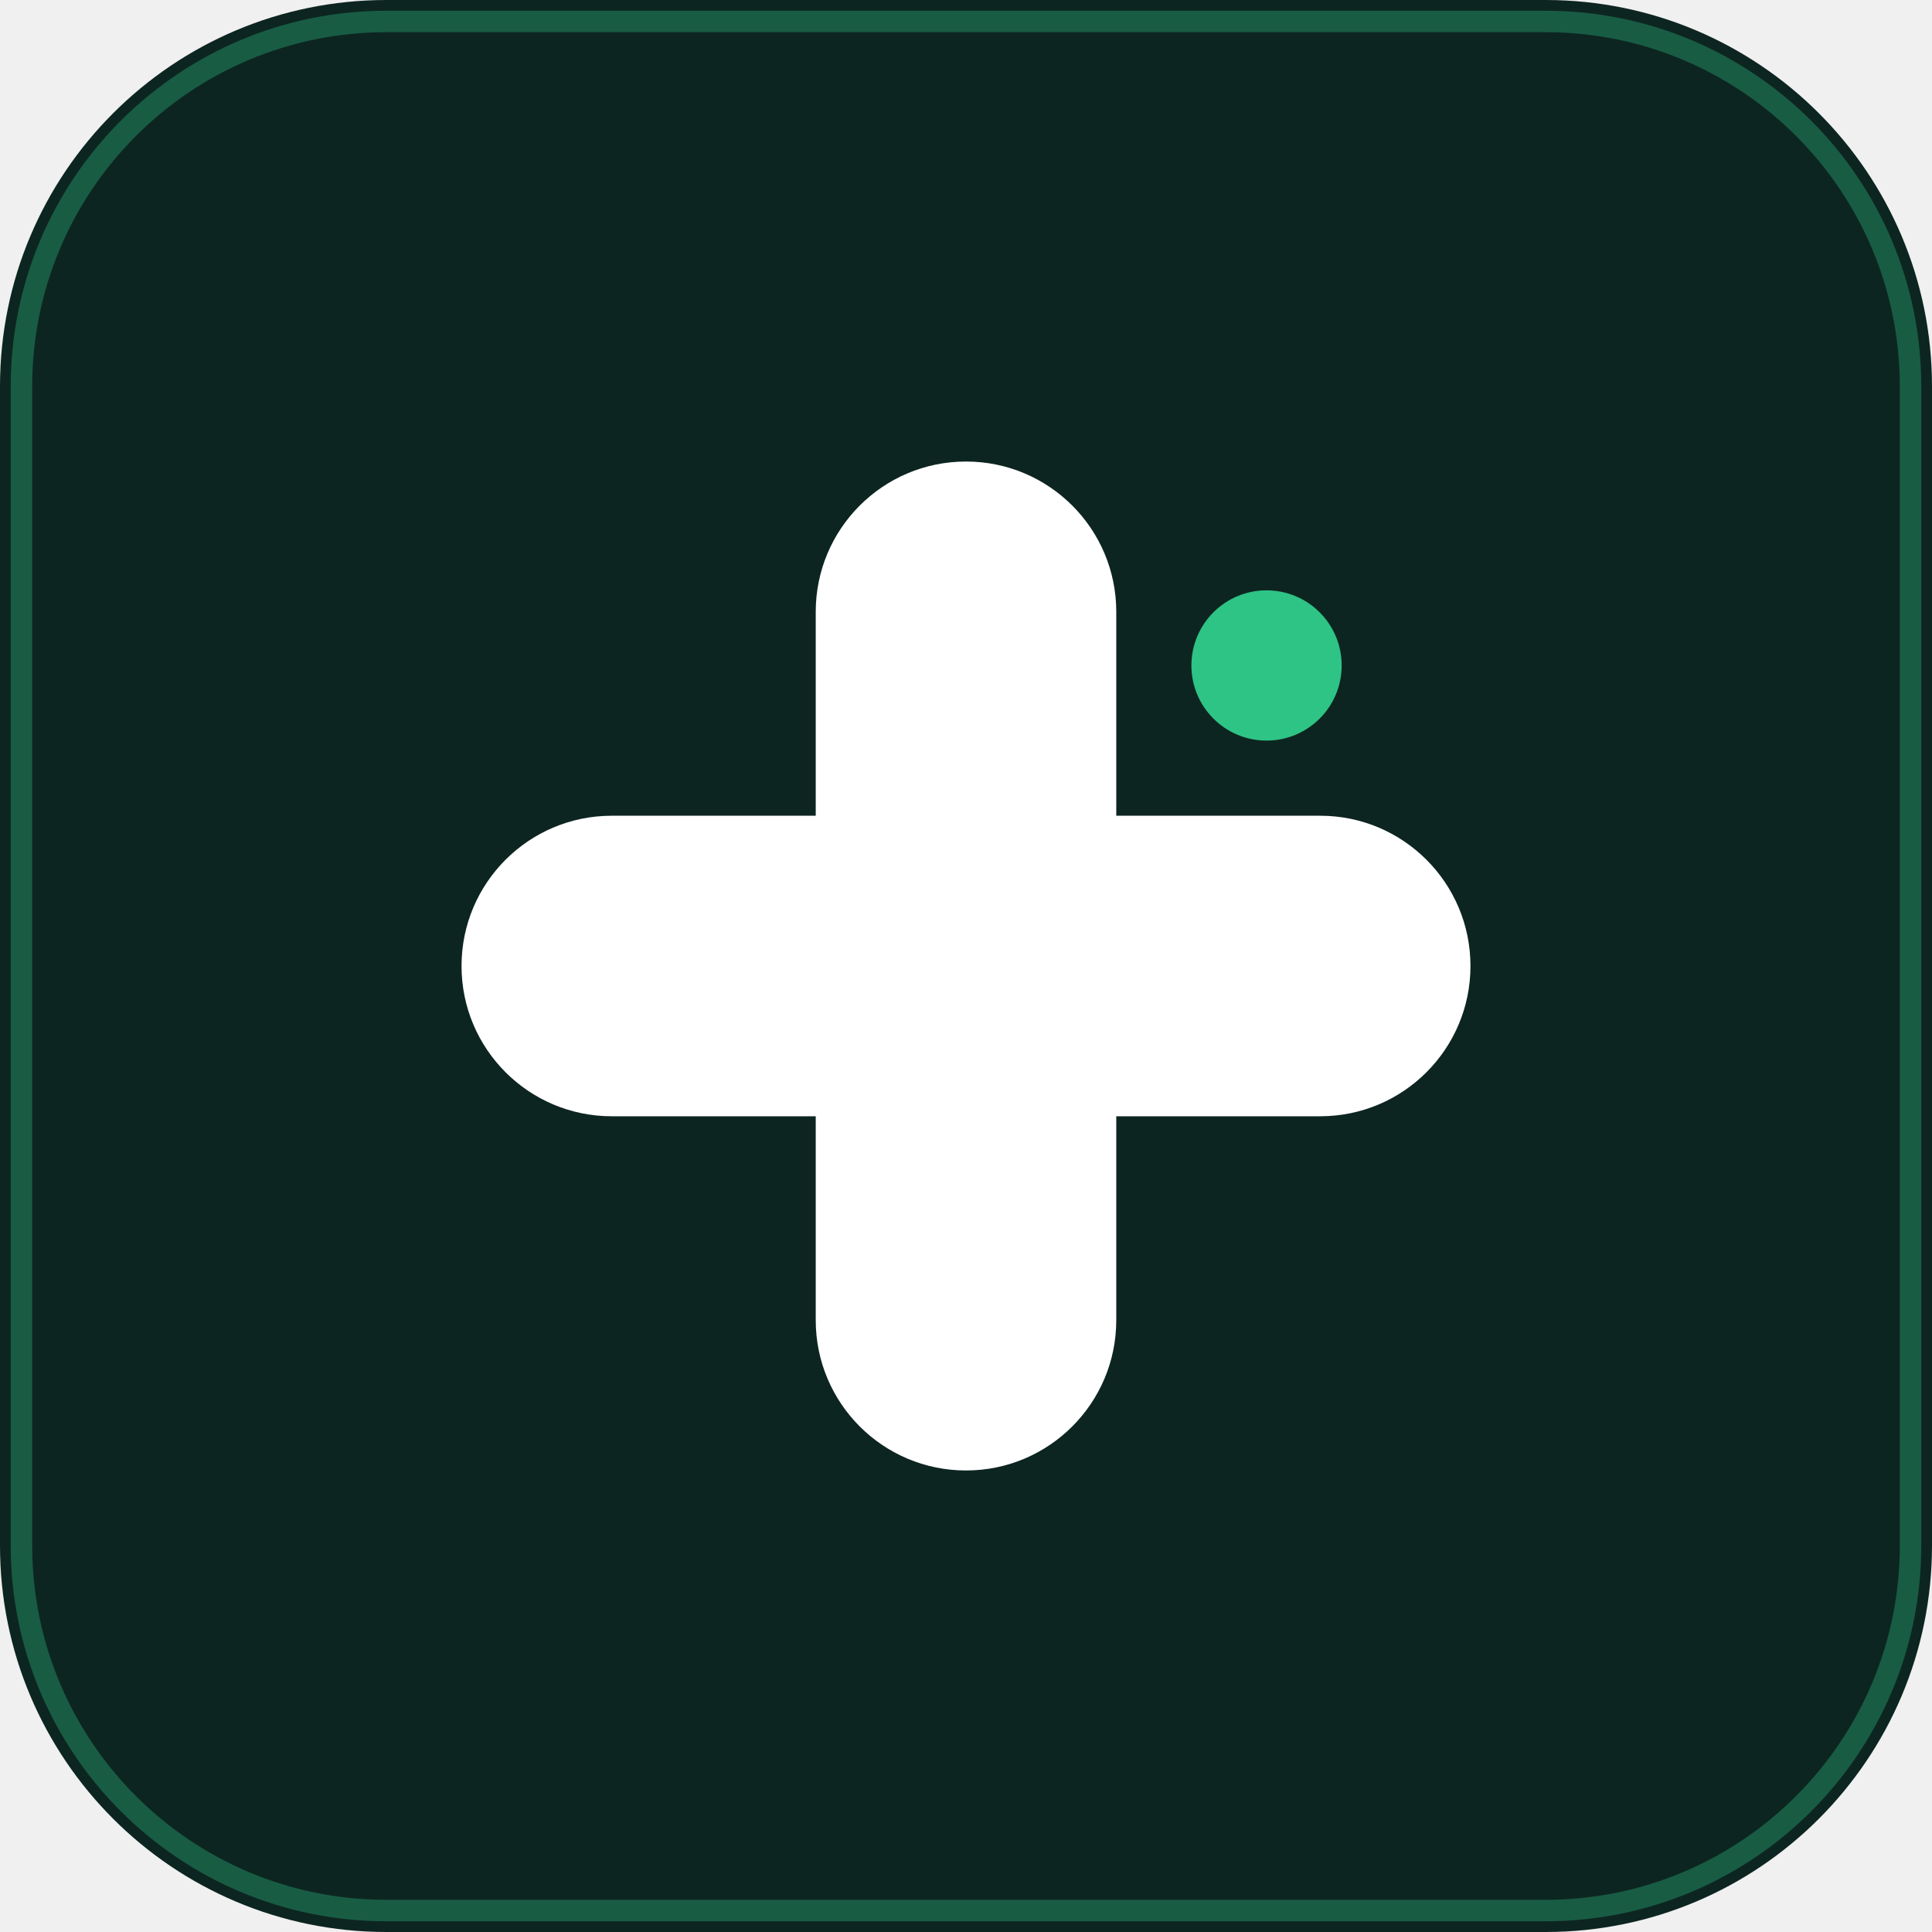
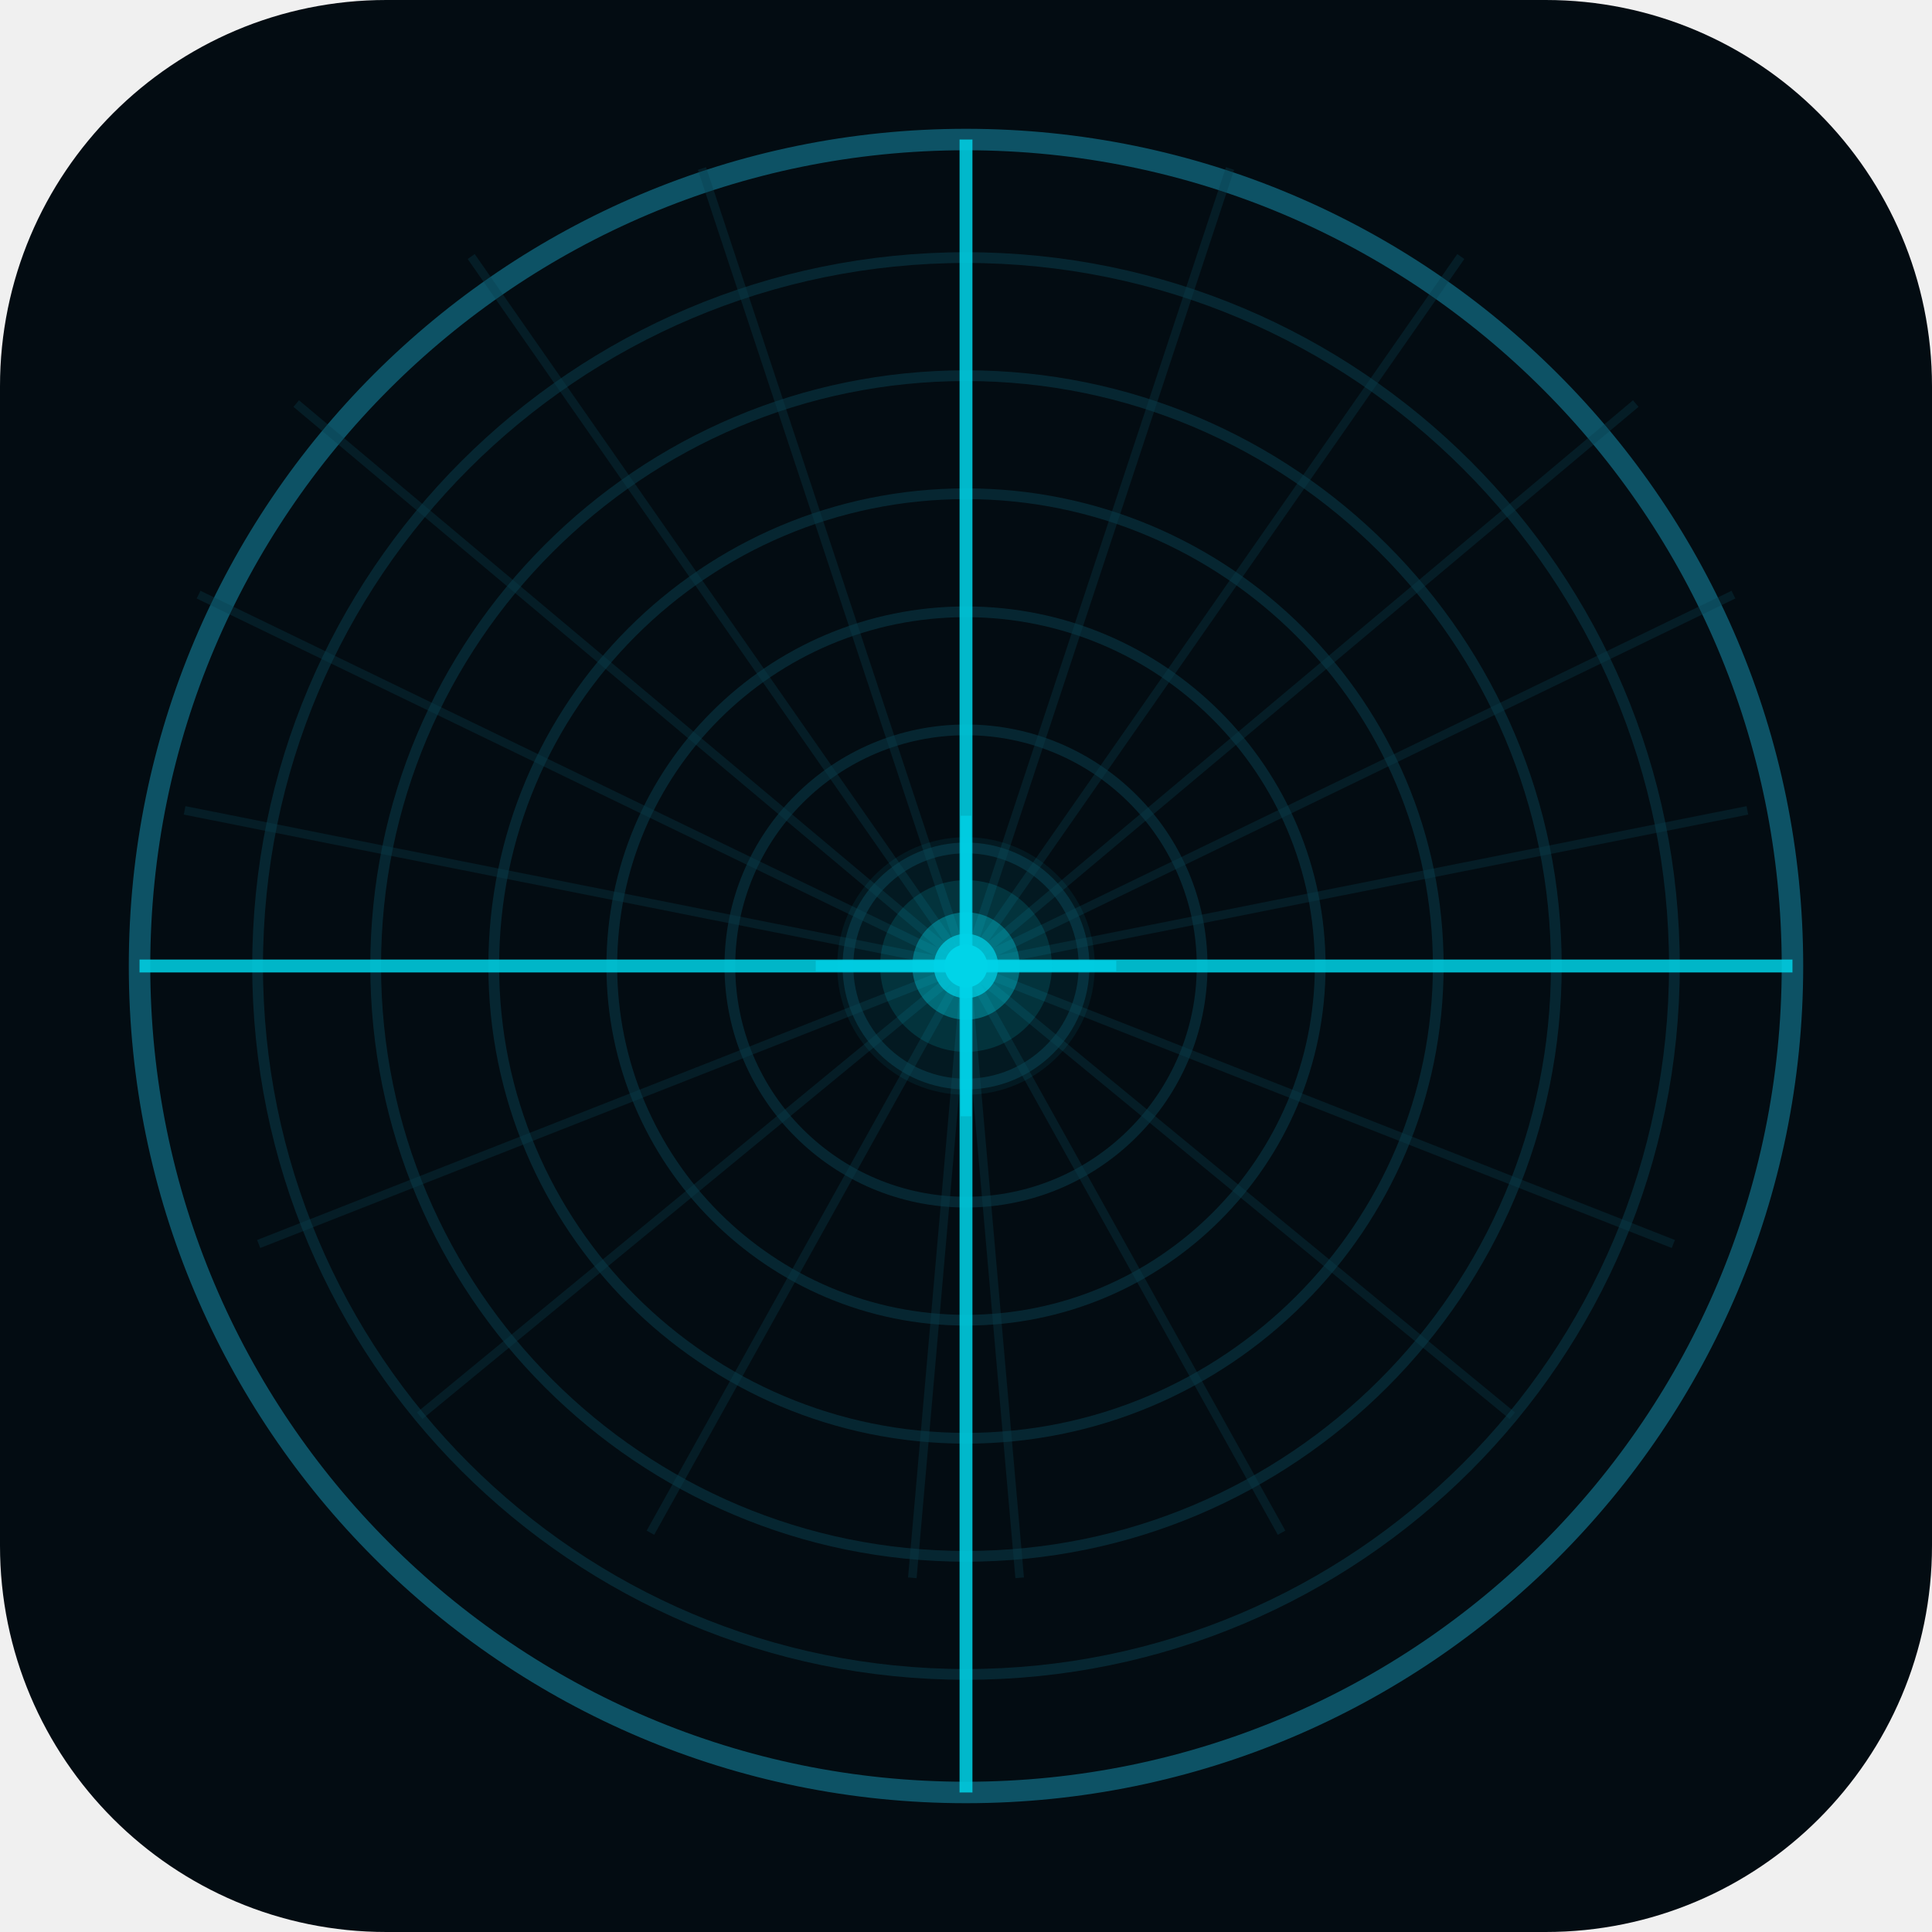
<svg xmlns="http://www.w3.org/2000/svg" width="180" height="180" viewBox="0 0 180 180" fill="none">
-   <rect width="180" height="180" rx="36" fill="#0d2520" />
-   <rect x="2" y="2" width="176" height="176" rx="34" stroke="#2ec486" stroke-width="2" stroke-opacity="0.35" fill="none" />
-   <rect x="76" y="43" width="28" height="94" rx="14" fill="white" />
-   <rect x="43" y="76" width="94" height="28" rx="14" fill="white" />
-   <circle cx="118" cy="62" r="7" fill="#2ec486" />
+   <rect width="180" height="180" rx="36" fill="#030C12" />
+   <circle cx="90" cy="90" r="11" stroke="#0A3C4B" stroke-width="1" stroke-opacity="0.55" />
+   <circle cx="90" cy="90" r="22" stroke="#0A3C4B" stroke-width="1" stroke-opacity="0.55" />
+   <circle cx="90" cy="90" r="33" stroke="#0A3C4B" stroke-width="1" stroke-opacity="0.55" />
+   <circle cx="90" cy="90" r="44" stroke="#0A3C4B" stroke-width="1" stroke-opacity="0.55" />
+   <circle cx="90" cy="90" r="55" stroke="#0A3C4B" stroke-width="1" stroke-opacity="0.55" />
+   <circle cx="90" cy="90" r="66" stroke="#0A3C4B" stroke-width="1" stroke-opacity="0.55" />
+   <circle cx="90" cy="90" r="77" stroke="#0F5A6E" stroke-width="2" stroke-opacity="0.9" />
+   <g stroke="#0A3C4B" stroke-width="0.8" stroke-opacity="0.35">
+     <line x1="90" y1="90" x2="90" y2="13" />
+     <line x1="90" y1="90" x2="114.6" y2="15.7" />
+     <line x1="90" y1="90" x2="136.1" y2="23.9" />
+     <line x1="90" y1="90" x2="152.4" y2="37.6" />
+     <line x1="90" y1="90" x2="161.5" y2="55.4" />
+     <line x1="90" y1="90" x2="162.8" y2="75.5" />
+     <line x1="90" y1="90" x2="155.9" y2="115.9" />
+     <line x1="90" y1="90" x2="140.9" y2="131.9" />
+     <line x1="90" y1="90" x2="119.4" y2="142.8" />
+     <line x1="90" y1="90" x2="95" y2="147" />
+     <line x1="90" y1="90" x2="65.4" y2="15.7" />
+     <line x1="90" y1="90" x2="43.9" y2="23.9" />
+     <line x1="90" y1="90" x2="27.6" y2="37.6" />
+     <line x1="90" y1="90" x2="18.5" y2="55.4" />
+     <line x1="90" y1="90" x2="17.2" y2="75.5" />
+     <line x1="90" y1="90" x2="24.1" y2="115.9" />
+     <line x1="90" y1="90" x2="39.1" y2="131.9" />
+     <line x1="90" y1="90" x2="60.6" y2="142.8" />
+     <line x1="90" y1="90" x2="85" y2="147" />
+     <line x1="90" y1="90" x2="90" y2="167" />
+   </g>
+   <g stroke="#00D4E8" stroke-width="1.2" stroke-opacity="0.85">
+     <line x1="90" y1="90" x2="90" y2="13" />
+     <line x1="90" y1="90" x2="167" y2="90" />
+     <line x1="90" y1="90" x2="90" y2="167" />
+     <line x1="90" y1="90" x2="13" y2="90" />
+   </g>
+   <line x1="76" y1="90" x2="104" y2="90" stroke="#00D4E8" stroke-width="1" stroke-opacity="0.7" />
+   <line x1="90" y1="76" x2="90" y2="104" stroke="#00D4E8" stroke-width="1" stroke-opacity="0.7" />
+   <circle cx="90" cy="90" r="12" fill="#00D4E8" fill-opacity="0.07" />
+   <circle cx="90" cy="90" r="8" fill="#00D4E8" fill-opacity="0.14" />
+   <circle cx="90" cy="90" r="5" fill="#00D4E8" fill-opacity="0.35" />
+   <circle cx="90" cy="90" r="3" fill="#00D4E8" fill-opacity="0.7" />
+   <circle cx="90" cy="90" r="2" fill="#00D4E8" />
</svg>
